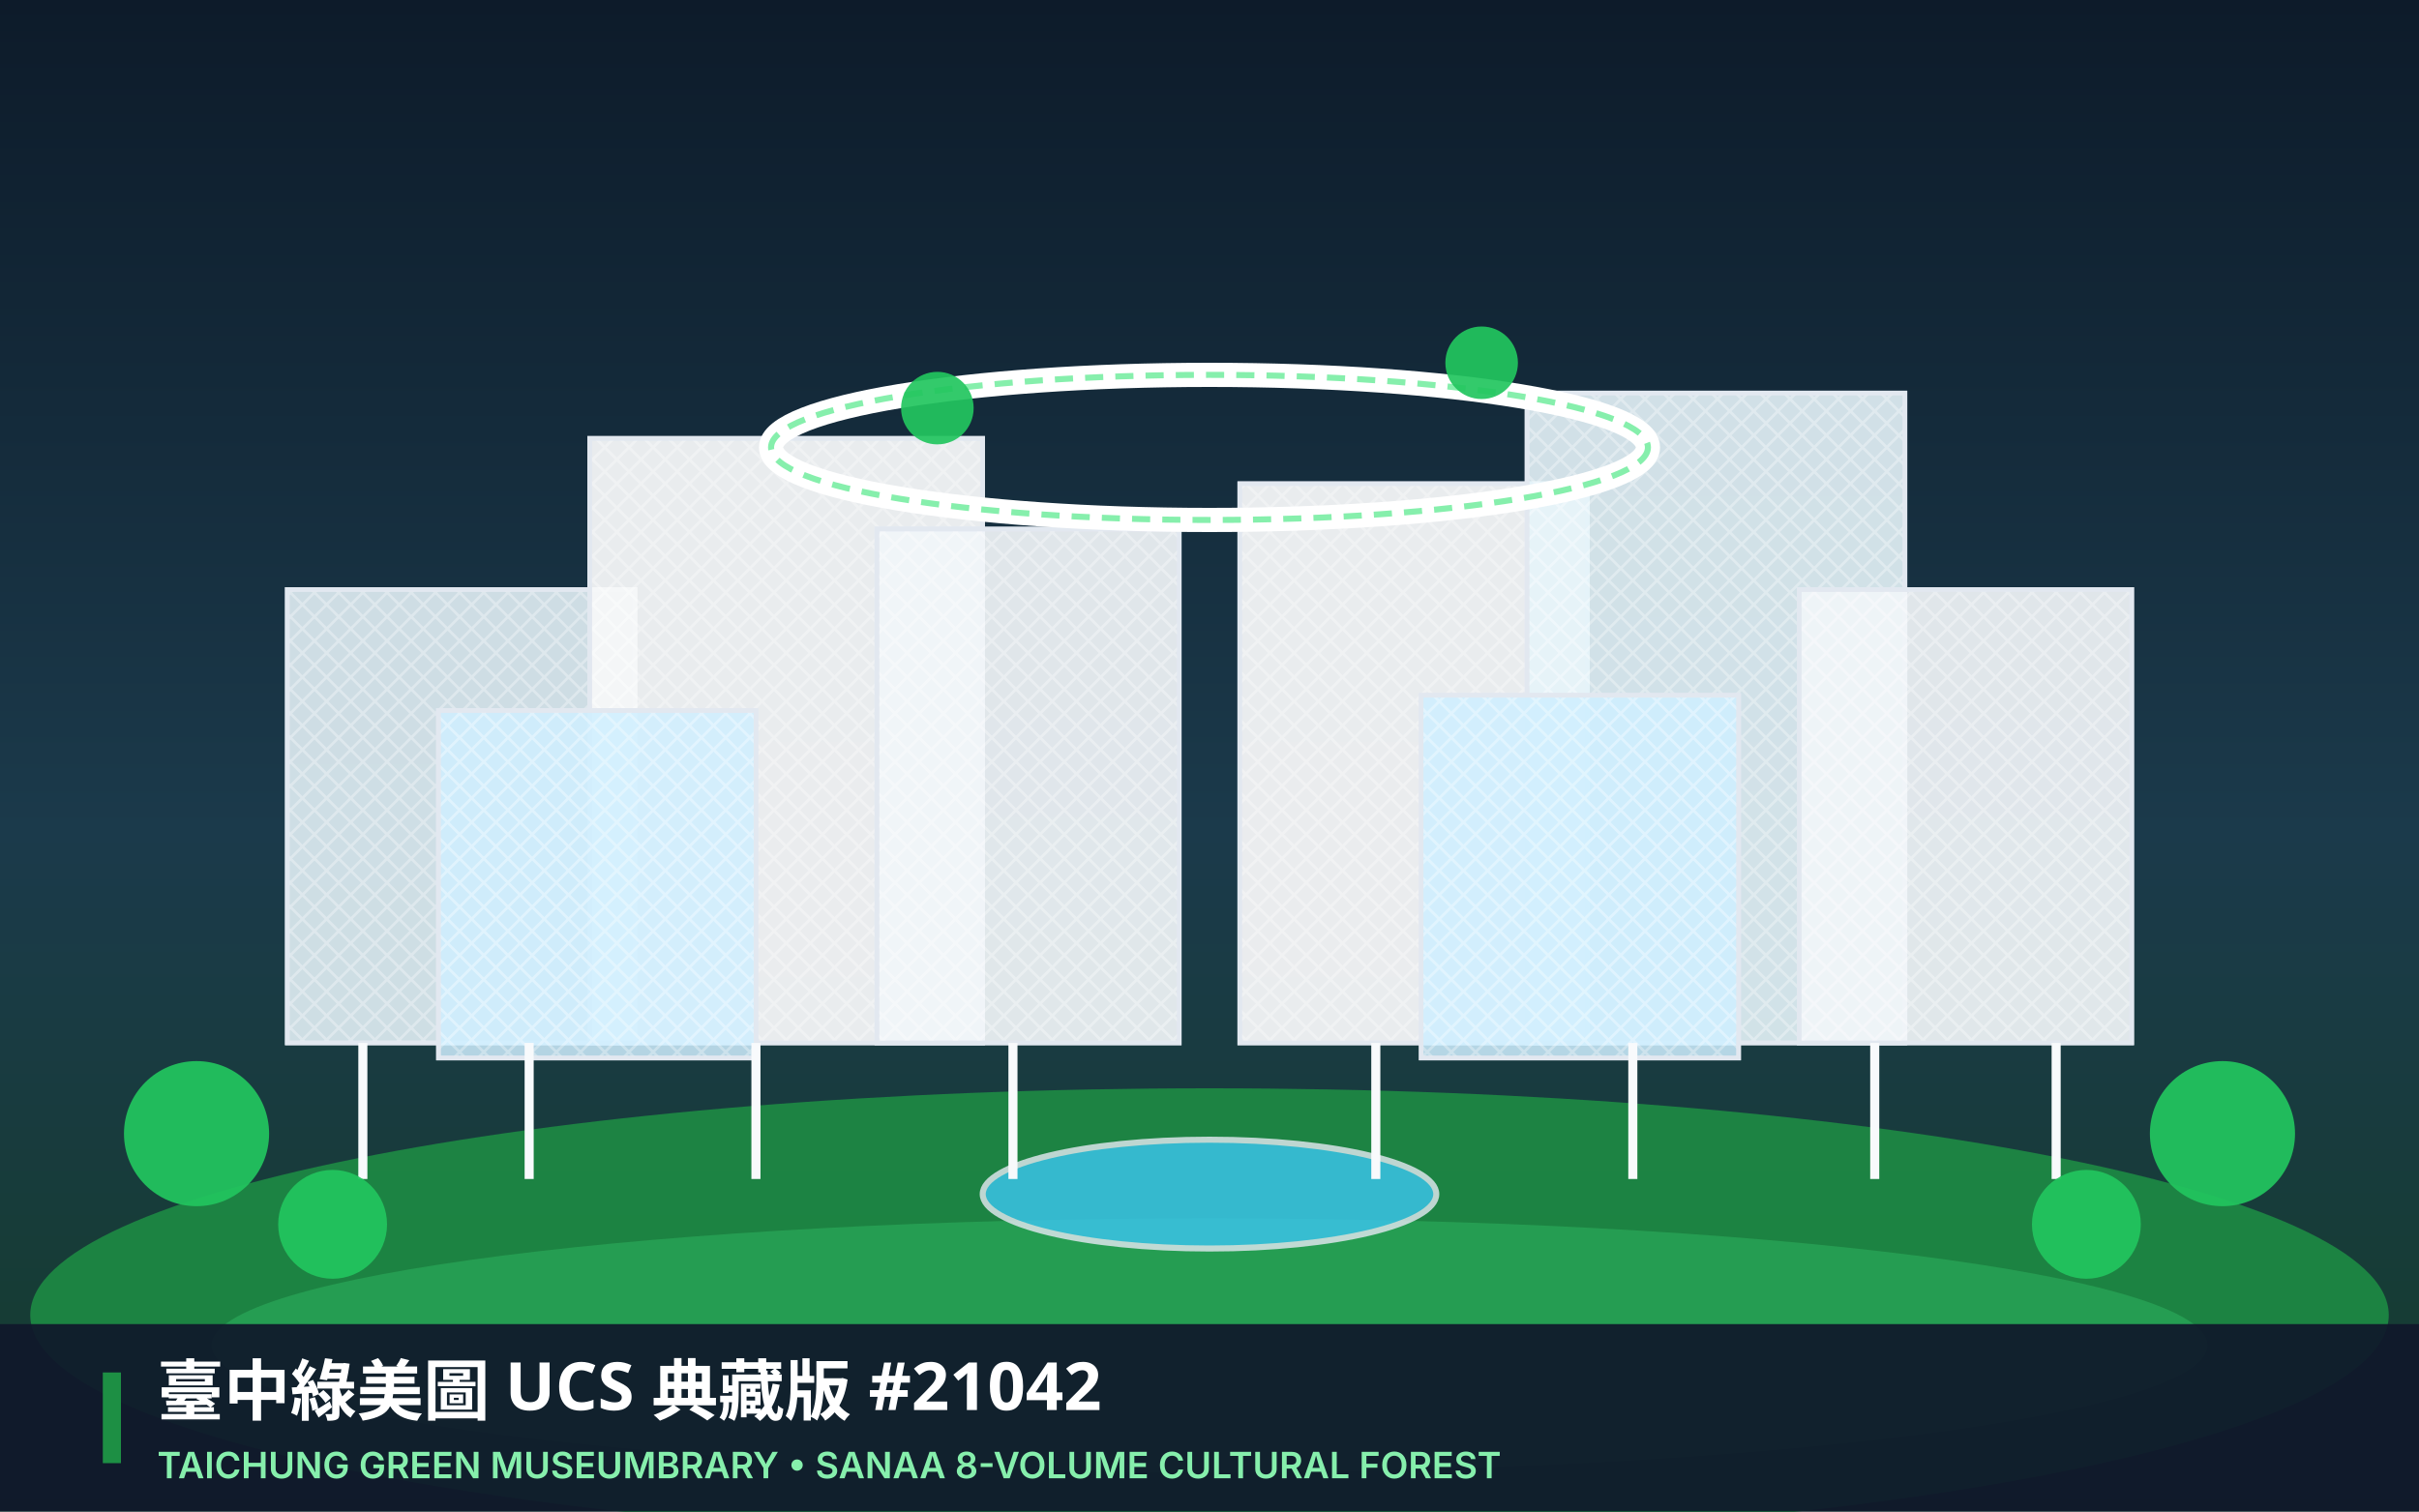
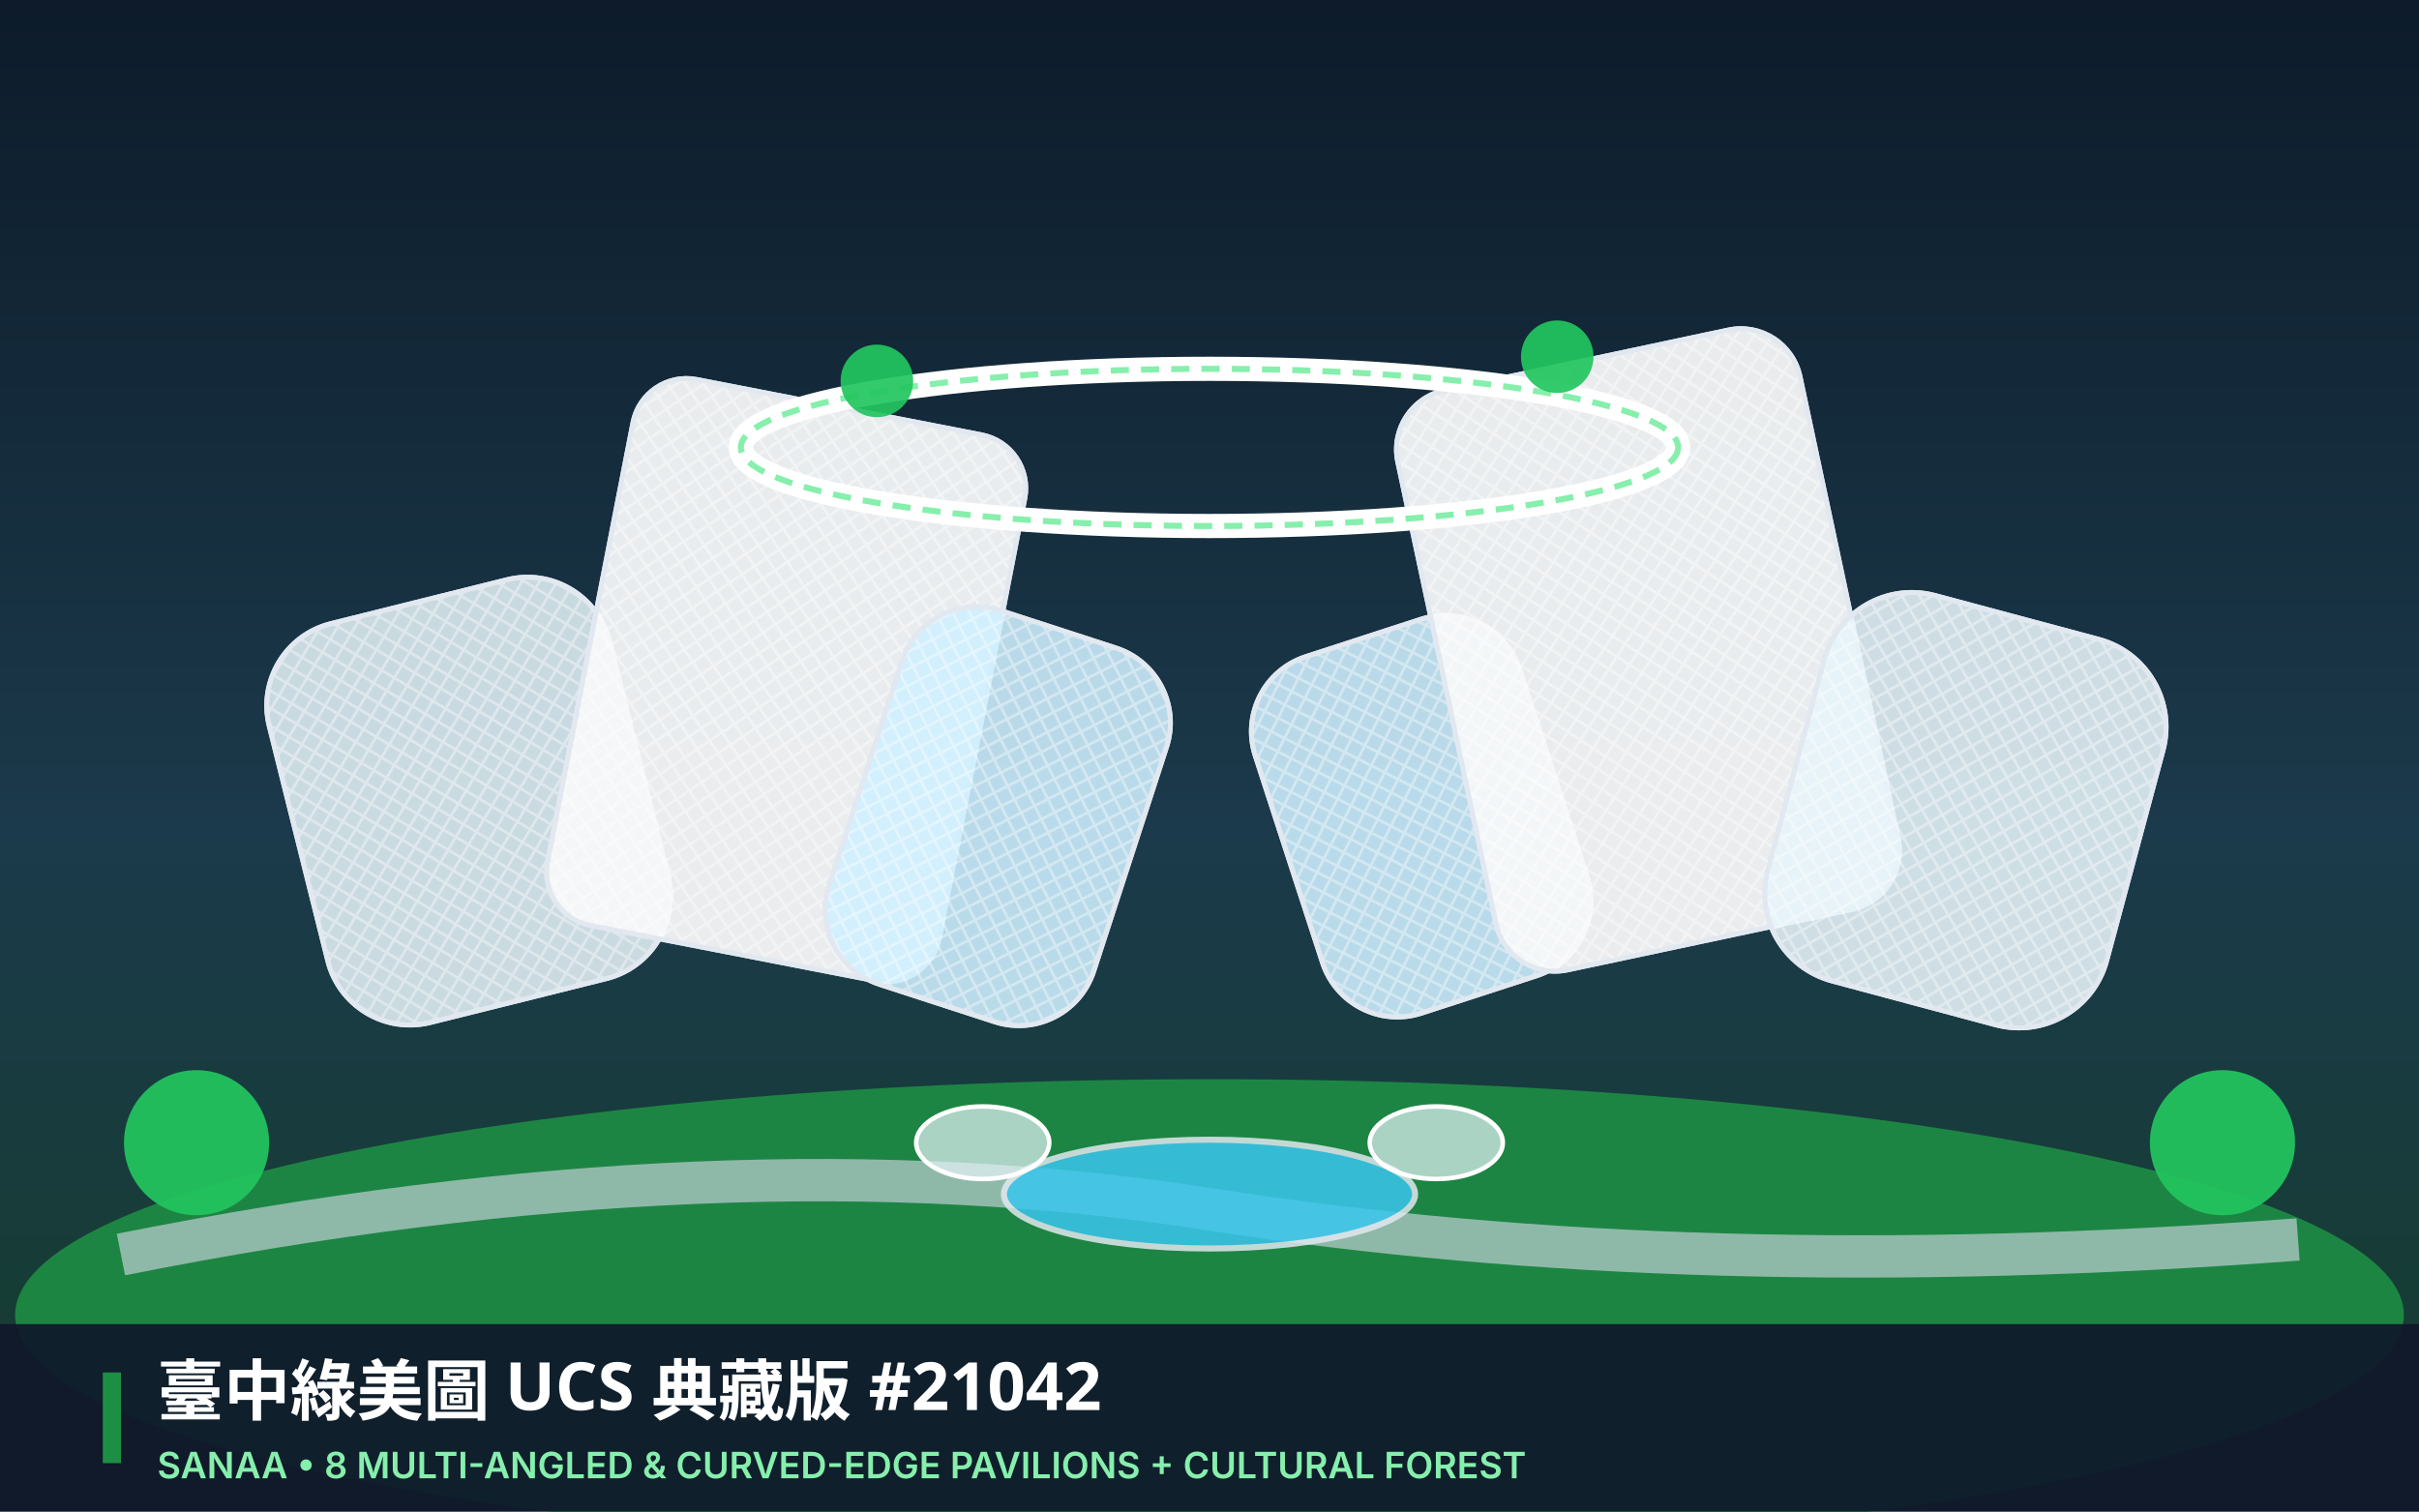
<svg xmlns="http://www.w3.org/2000/svg" viewBox="0 0 800 500">
  <defs>
-     <linearGradient id="sky8" x1="0" y1="0" x2="0" y2="1">
+     <linearGradient id="sky8b" x1="0" y1="0" x2="0" y2="1">
      <stop offset="0%" stop-color="#0d1b2a" />
      <stop offset="55%" stop-color="#1b3a4b" />
      <stop offset="100%" stop-color="#143d2c" />
    </linearGradient>
-     <pattern id="mesh" width="8" height="8" patternUnits="userSpaceOnUse">
-       <path d="M0 4 L4 0 L8 4 L4 8 Z" fill="none" stroke="#ffffff" stroke-opacity="0.32" stroke-width="0.9" />
+     <pattern id="mesh2" width="7" height="7" patternUnits="userSpaceOnUse">
+       <path d="M0 3.5 L3.5 0 L7 3.5 L3.5 7 Z" fill="none" stroke="#ffffff" stroke-opacity="0.38" stroke-width="0.9" />
    </pattern>
  </defs>
-   <rect width="800" height="500" fill="url(#sky8)" />
-   <ellipse cx="400" cy="435" rx="390" ry="75" fill="#1d8f44" opacity="0.85" />
-   <ellipse cx="400" cy="445" rx="330" ry="42" fill="#2aa858" opacity="0.7" />
-   <ellipse cx="400" cy="395" rx="75" ry="18" fill="#3ac5ed" opacity="0.82" stroke="#e2e8f0" stroke-width="2" />
-   <g stroke="#e2e8f0" stroke-width="1.5">
-     <rect x="95" y="195" width="115" height="150" fill="#e6f4fa" fill-opacity="0.88" />
-     <rect x="95" y="195" width="115" height="150" fill="url(#mesh)" />
-     <rect x="195" y="145" width="130" height="200" fill="#f6f7f9" fill-opacity="0.94" />
-     <rect x="195" y="145" width="130" height="200" fill="url(#mesh)" />
-     <rect x="145" y="235" width="105" height="115" fill="#cfefff" fill-opacity="0.85" />
-     <rect x="145" y="235" width="105" height="115" fill="url(#mesh)" />
-     <rect x="290" y="175" width="100" height="170" fill="#f1f5f9" fill-opacity="0.92" />
-     <rect x="290" y="175" width="100" height="170" fill="url(#mesh)" />
-     <rect x="410" y="160" width="115" height="185" fill="#f6f7f9" fill-opacity="0.94" />
-     <rect x="410" y="160" width="115" height="185" fill="url(#mesh)" />
-     <rect x="505" y="130" width="125" height="215" fill="#e6f4fa" fill-opacity="0.90" />
-     <rect x="505" y="130" width="125" height="215" fill="url(#mesh)" />
-     <rect x="595" y="195" width="110" height="150" fill="#f1f5f9" fill-opacity="0.92" />
-     <rect x="595" y="195" width="110" height="150" fill="url(#mesh)" />
-     <rect x="470" y="230" width="105" height="120" fill="#cfefff" fill-opacity="0.86" />
-     <rect x="470" y="230" width="105" height="120" fill="url(#mesh)" />
+   <rect width="800" height="500" fill="url(#sky8b)" />
+   <ellipse cx="400" cy="435" rx="395" ry="78" fill="#1d8f44" opacity="0.88" />
+   <path d="M 40 415 Q 240 375 400 400 T 760 410" fill="none" stroke="#cbd5e1" stroke-width="14" opacity="0.65" />
+   <ellipse cx="400" cy="395" rx="68" ry="18" fill="#3ac5ed" opacity="0.85" stroke="#e2e8f0" stroke-width="2" />
+   <ellipse cx="325" cy="378" rx="22" ry="12" fill="#e6f4fa" fill-opacity="0.7" stroke="#ffffff" stroke-width="1.5" />
+   <ellipse cx="475" cy="378" rx="22" ry="12" fill="#e6f4fa" fill-opacity="0.7" stroke="#ffffff" stroke-width="1.5" />
+   <g stroke="#e2e8f0" stroke-width="1.6">
+     <g transform="translate(155,265) rotate(-14)">
+       <rect x="-58" y="-68" width="116" height="136" rx="28" fill="#e6f4fa" fill-opacity="0.86" />
+       <rect x="-58" y="-68" width="116" height="136" rx="28" fill="url(#mesh2)" />
+     </g>
+     <g transform="translate(260,225) rotate(11)">
+       <rect x="-66" y="-92" width="132" height="184" rx="18" fill="#f6f7f9" fill-opacity="0.94" />
+       <rect x="-66" y="-92" width="132" height="184" rx="18" fill="url(#mesh2)" />
+     </g>
+     <g transform="translate(330,270) rotate(18)">
+       <rect x="-46" y="-65" width="92" height="130" rx="26" fill="#cfefff" fill-opacity="0.88" />
+       <rect x="-46" y="-65" width="92" height="130" rx="26" fill="url(#mesh2)" />
+     </g>
+     <g transform="translate(470,270) rotate(-18)">
+       <rect x="-46" y="-62" width="92" height="124" rx="26" fill="#cfefff" fill-opacity="0.88" />
+       <rect x="-46" y="-62" width="92" height="124" rx="26" fill="url(#mesh2)" />
+     </g>
+     <g transform="translate(545,215) rotate(-12)">
+       <rect x="-68" y="-98" width="136" height="196" rx="20" fill="#f6f7f9" fill-opacity="0.94" />
+       <rect x="-68" y="-98" width="136" height="196" rx="20" fill="url(#mesh2)" />
+     </g>
+     <g transform="translate(650,268) rotate(15)">
+       <rect x="-58" y="-66" width="116" height="132" rx="30" fill="#e6f4fa" fill-opacity="0.88" />
+       <rect x="-58" y="-66" width="116" height="132" rx="30" fill="url(#mesh2)" />
+     </g>
  </g>
-   <g stroke="#f8fafc" stroke-width="3">
-     <line x1="120" y1="345" x2="120" y2="390" />
-     <line x1="175" y1="345" x2="175" y2="390" />
-     <line x1="250" y1="345" x2="250" y2="390" />
-     <line x1="335" y1="345" x2="335" y2="390" />
-     <line x1="455" y1="345" x2="455" y2="390" />
-     <line x1="540" y1="345" x2="540" y2="390" />
-     <line x1="620" y1="345" x2="620" y2="390" />
-     <line x1="680" y1="345" x2="680" y2="390" />
-   </g>
-   <ellipse cx="400" cy="148" rx="145" ry="24" fill="none" stroke="#ffffff" stroke-width="8" />
-   <ellipse cx="400" cy="148" rx="145" ry="24" fill="none" stroke="#86efac" stroke-width="2" stroke-dasharray="6 4" />
+   <ellipse cx="400" cy="148" rx="155" ry="26" fill="none" stroke="#ffffff" stroke-width="8" />
+   <ellipse cx="400" cy="148" rx="155" ry="26" fill="none" stroke="#86efac" stroke-width="2" stroke-dasharray="6 4" />
  <g fill="#22c55e" opacity="0.92">
-     <circle cx="65" cy="375" r="24" />
-     <circle cx="735" cy="375" r="24" />
-     <circle cx="110" cy="405" r="18" />
-     <circle cx="690" cy="405" r="18" />
-     <circle cx="310" cy="135" r="12" />
-     <circle cx="490" cy="120" r="12" />
+     <circle cx="65" cy="378" r="24" />
+     <circle cx="735" cy="378" r="24" />
+     <circle cx="290" cy="126" r="12" />
+     <circle cx="515" cy="118" r="12" />
  </g>
  <rect x="0" y="438" width="800" height="62" fill="#0f172a" opacity="0.92" />
  <rect x="34" y="454" width="6" height="30" fill="#1d8f44" />
  <text x="52" y="468" fill="#ffffff" font-family="Noto Sans TC, sans-serif" font-size="22" font-weight="800">臺中綠美圖 UCS 典藏版  #21042</text>
-   <text x="52" y="489" fill="#86efac" font-family="Inter, sans-serif" font-size="12" font-weight="600">TAICHUNG GREEN MUSEUMBRARY • SANAA 8-VOLUME CULTURAL FOREST</text>
+   <text x="52" y="489" fill="#86efac" font-family="Inter, sans-serif" font-size="12" font-weight="600">SANAA • 8 MULTI-ANGLED &amp; CURVED-EDGE PAVILIONS + CULTURAL FOREST</text>
</svg>
